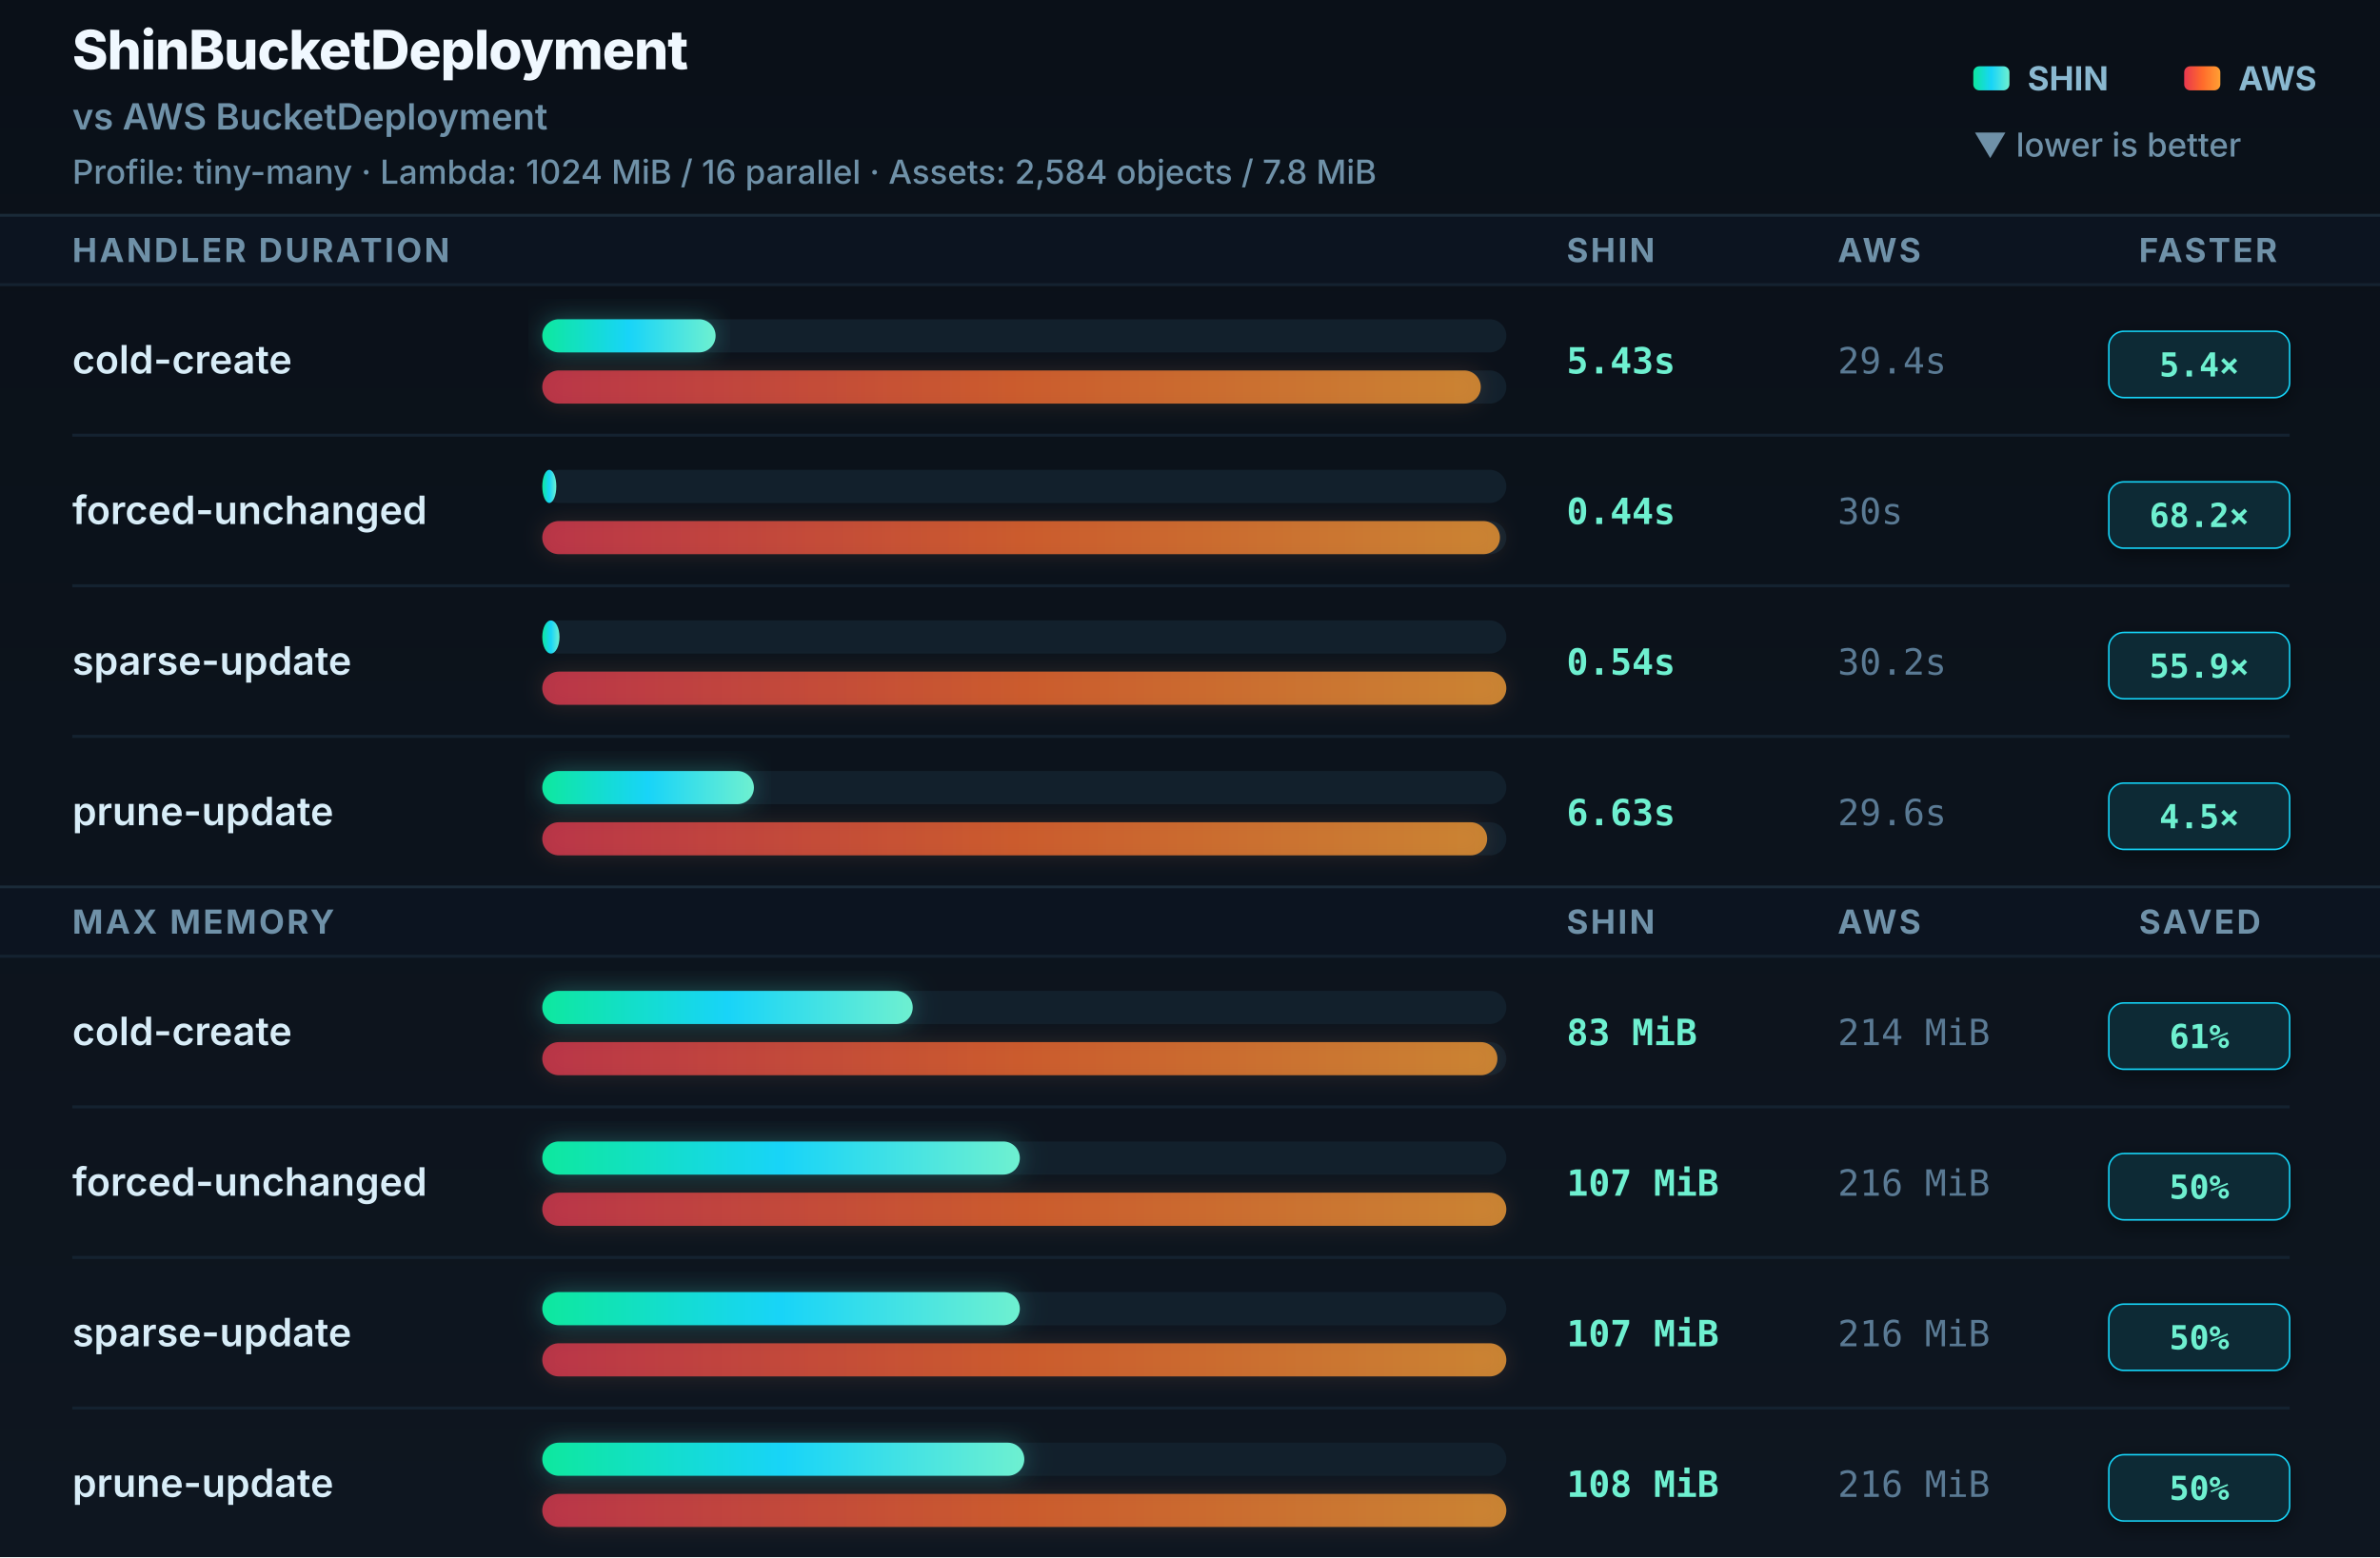
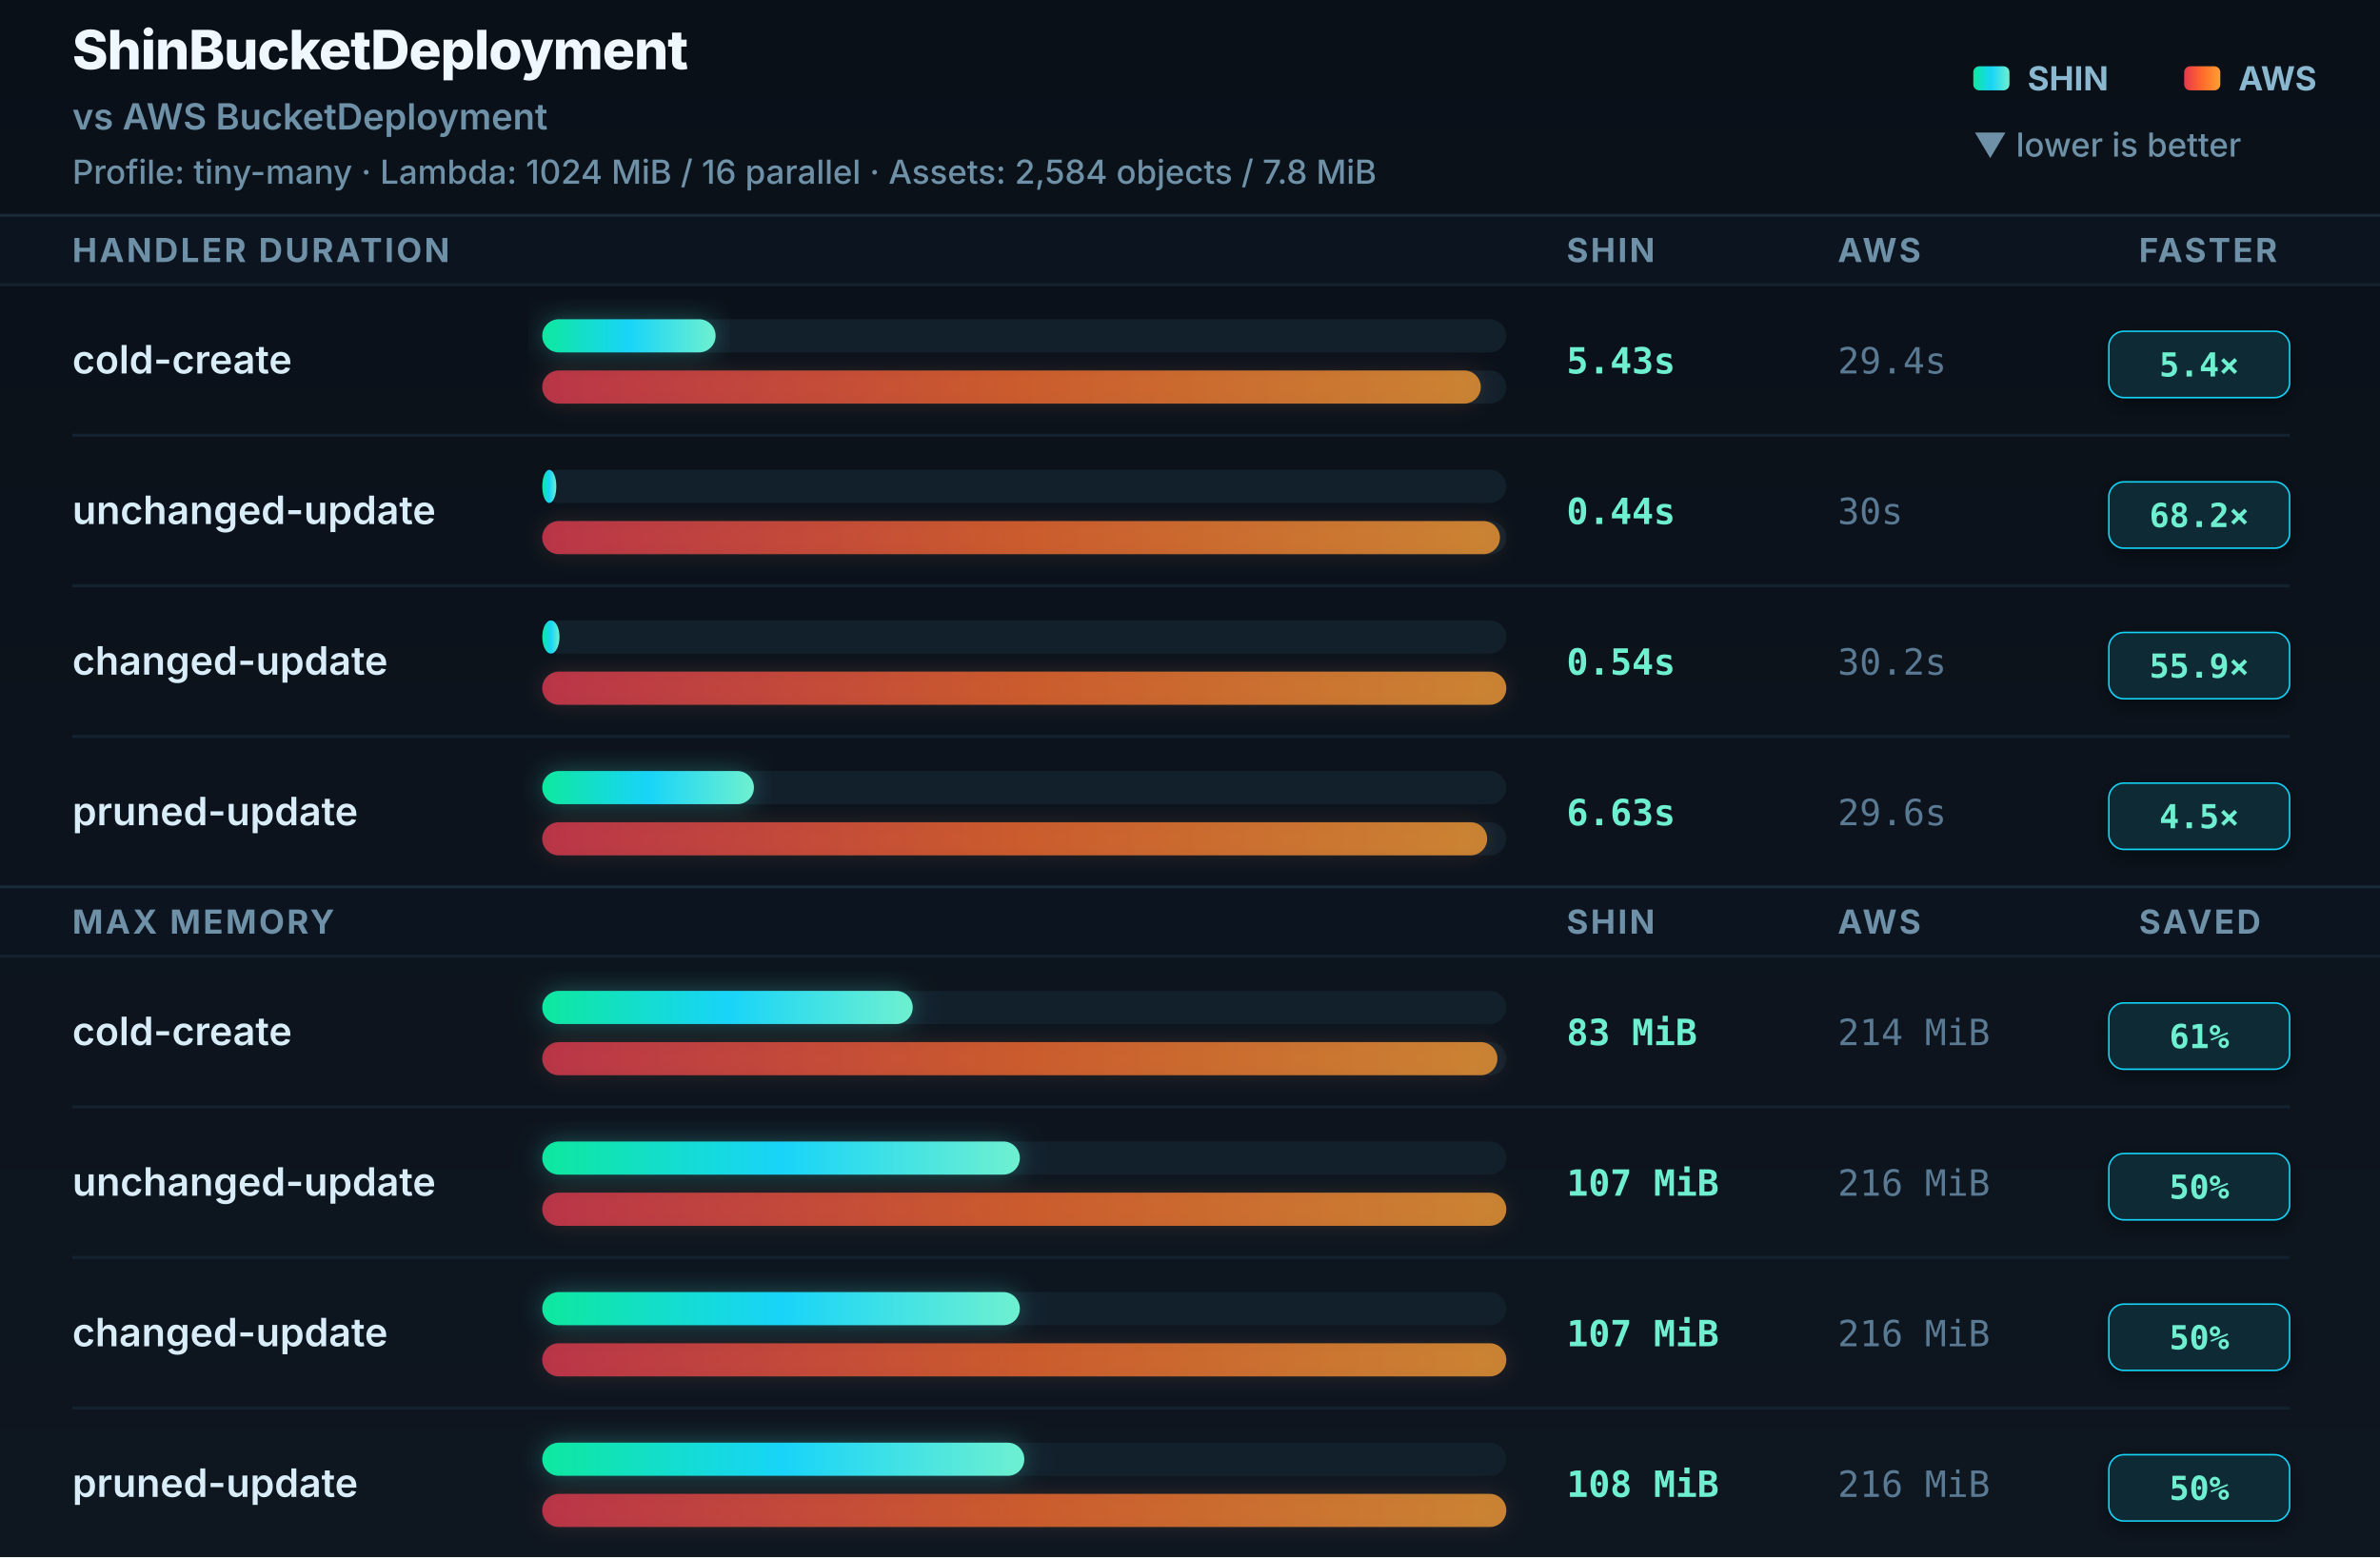
<svg xmlns="http://www.w3.org/2000/svg" width="790" height="517" viewBox="0 0 790 517" role="img" aria-labelledby="title desc">
  <defs>
    <linearGradient id="shin" x1="0" y1="0" x2="1" y2="0">
      <stop offset="0" stop-color="#0ee89e" />
      <stop offset="0.5" stop-color="#18d4f8" />
      <stop offset="1" stop-color="#6ef0d0" />
    </linearGradient>
    <linearGradient id="aws" x1="0" y1="0" x2="1" y2="0">
      <stop offset="0" stop-color="#e8384f" />
      <stop offset="0.5" stop-color="#ff6a2b" />
      <stop offset="1" stop-color="#ffa033" />
    </linearGradient>
    <linearGradient id="bgGrad" x1="0" y1="0" x2="0" y2="1">
      <stop offset="0" stop-color="#0a1018" />
      <stop offset="1" stop-color="#0e1620" />
    </linearGradient>
    <filter id="gS" x="-8%" y="-60%" width="116%" height="220%">
      <feGaussianBlur in="SourceGraphic" stdDeviation="4" />
      <feColorMatrix type="matrix" values="0 0 0 0 0.06 0 0 0 0 0.85 0 0 0 0 0.7 0 0 0 0.6 0" />
    </filter>
    <filter id="gA" x="-8%" y="-60%" width="116%" height="220%">
      <feGaussianBlur in="SourceGraphic" stdDeviation="3.5" />
      <feColorMatrix type="matrix" values="0 0 0 0 0.95 0 0 0 0 0.35 0 0 0 0 0.15 0 0 0 0.4 0" />
    </filter>
    <filter id="badgeShadow" x="-20%" y="-30%" width="140%" height="160%">
      <feDropShadow dx="0" dy="2" stdDeviation="3" flood-color="#000" flood-opacity="0.4" />
    </filter>
  </defs>
  <rect width="790" height="517" fill="url(#bgGrad)" />
  <text x="24" y="23" font-family="Inter, -apple-system, sans-serif" font-size="18" font-weight="800" fill="#f0f8ff" letter-spacing="-0.3">ShinBucketDeployment</text>
  <text x="24" y="43" font-family="Inter, -apple-system, sans-serif" font-size="12" font-weight="600" fill="#6f91a8">vs AWS BucketDeployment</text>
  <text x="24" y="61" font-family="Inter, -apple-system, sans-serif" font-size="11" font-weight="500" fill="#6f91a8">Profile: tiny-many · Lambda: 1024 MiB / 16 parallel · Assets: 2,584 objects / 7.8 MiB</text>
  <rect x="655" y="22" width="12" height="8" rx="2" fill="url(#shin)" />
  <text x="673" y="30" font-family="Inter, -apple-system, sans-serif" font-size="11" font-weight="700" fill="#8ab8d0">SHIN</text>
  <rect x="725" y="22" width="12" height="8" rx="2" fill="url(#aws)" />
  <text x="743" y="30" font-family="Inter, -apple-system, sans-serif" font-size="11" font-weight="700" fill="#8ab8d0">AWS</text>
  <text x="655" y="52" font-family="Inter, -apple-system, sans-serif" font-size="11" font-weight="500" fill="#6f91a8">▼ lower is better</text>
  <rect x="0" y="71" width="790" height="1" fill="#1a2a38" />
  <rect y="72" width="790" height="22" fill="#0c1420" />
  <text x="24" y="87" font-family="Inter, -apple-system, sans-serif" font-size="11" font-weight="700" fill="#6f91a8" letter-spacing="0.8">HANDLER DURATION</text>
  <text x="520" y="87" font-family="Inter, -apple-system, sans-serif" font-size="11" font-weight="700" fill="#6f91a8" letter-spacing="0.8">SHIN</text>
  <text x="610" y="87" font-family="Inter, -apple-system, sans-serif" font-size="11" font-weight="700" fill="#6f91a8" letter-spacing="0.8">AWS</text>
  <text x="710" y="87" font-family="Inter, -apple-system, sans-serif" font-size="11" font-weight="700" fill="#6f91a8" letter-spacing="0.8">FASTER</text>
  <rect x="0" y="94" width="790" height="1" fill="#142230" />
  <text x="24" y="124" font-family="Inter, -apple-system, sans-serif" font-size="13" font-weight="600" fill="#d8edf8">cold-create</text>
  <rect x="180" y="106" width="320" height="11" rx="5.5" fill="#12202c" />
  <rect x="180" y="106" width="57.536" height="11" rx="5.5" fill="url(#shin)" filter="url(#gS)" opacity="0.5" />
  <rect x="180" y="106" width="57.536" height="11" rx="5.5" fill="url(#shin)" />
  <rect x="180" y="123" width="320" height="11" rx="5.5" fill="#12202c" />
  <rect x="180" y="123" width="311.523" height="11" rx="5.5" fill="url(#aws)" filter="url(#gA)" opacity="0.35" />
  <rect x="180" y="123" width="311.523" height="11" rx="5.5" fill="url(#aws)" opacity="0.75" />
  <text x="520" y="124" font-family="JetBrains Mono, monospace" font-size="12" font-weight="700" fill="#6ef0d0">5.43s</text>
  <text x="610" y="124" font-family="JetBrains Mono, monospace" font-size="12" font-weight="400" fill="#5a7a94">29.4s</text>
  <rect x="700" y="110" width="60" height="22" rx="5" fill="#082b35" stroke="#18d4f8" stroke-width="0.5" filter="url(#badgeShadow)" />
  <text x="730" y="125" text-anchor="middle" font-family="JetBrains Mono, monospace" font-size="11" font-weight="800" fill="#6ef0d0">5.4×</text>
  <rect x="24" y="144" width="736" height="1" fill="#142230" />
-   <text x="24" y="174" font-family="Inter, -apple-system, sans-serif" font-size="13" font-weight="600" fill="#d8edf8">forced-unchanged</text>
+   <text x="24" y="174" font-family="Inter, -apple-system, sans-serif" font-size="13" font-weight="600" fill="#d8edf8">unchanged-update</text>
  <rect x="180" y="156" width="320" height="11" rx="5.5" fill="#12202c" />
  <rect x="180" y="156" width="4.662" height="11" rx="5.5" fill="url(#shin)" />
  <rect x="180" y="173" width="320" height="11" rx="5.5" fill="#12202c" />
  <rect x="180" y="173" width="317.881" height="11" rx="5.5" fill="url(#aws)" filter="url(#gA)" opacity="0.35" />
  <rect x="180" y="173" width="317.881" height="11" rx="5.5" fill="url(#aws)" opacity="0.75" />
  <text x="520" y="174" font-family="JetBrains Mono, monospace" font-size="12" font-weight="700" fill="#6ef0d0">0.44s</text>
  <text x="610" y="174" font-family="JetBrains Mono, monospace" font-size="12" font-weight="400" fill="#5a7a94">30s</text>
  <rect x="700" y="160" width="60" height="22" rx="5" fill="#082b35" stroke="#18d4f8" stroke-width="0.5" filter="url(#badgeShadow)" />
  <text x="730" y="175" text-anchor="middle" font-family="JetBrains Mono, monospace" font-size="11" font-weight="800" fill="#6ef0d0">68.2×</text>
  <rect x="24" y="194" width="736" height="1" fill="#142230" />
-   <text x="24" y="224" font-family="Inter, -apple-system, sans-serif" font-size="13" font-weight="600" fill="#d8edf8">sparse-update</text>
+   <text x="24" y="224" font-family="Inter, -apple-system, sans-serif" font-size="13" font-weight="600" fill="#d8edf8">changed-update</text>
  <rect x="180" y="206" width="320" height="11" rx="5.5" fill="#12202c" />
  <rect x="180" y="206" width="5.722" height="11" rx="5.5" fill="url(#shin)" />
  <rect x="180" y="223" width="320" height="11" rx="5.5" fill="#12202c" />
  <rect x="180" y="223" width="320" height="11" rx="5.5" fill="url(#aws)" filter="url(#gA)" opacity="0.35" />
  <rect x="180" y="223" width="320" height="11" rx="5.5" fill="url(#aws)" opacity="0.75" />
  <text x="520" y="224" font-family="JetBrains Mono, monospace" font-size="12" font-weight="700" fill="#6ef0d0">0.54s</text>
  <text x="610" y="224" font-family="JetBrains Mono, monospace" font-size="12" font-weight="400" fill="#5a7a94">30.2s</text>
  <rect x="700" y="210" width="60" height="22" rx="5" fill="#082b35" stroke="#18d4f8" stroke-width="0.5" filter="url(#badgeShadow)" />
  <text x="730" y="225" text-anchor="middle" font-family="JetBrains Mono, monospace" font-size="11" font-weight="800" fill="#6ef0d0">55.9×</text>
  <rect x="24" y="244" width="736" height="1" fill="#142230" />
-   <text x="24" y="274" font-family="Inter, -apple-system, sans-serif" font-size="13" font-weight="600" fill="#d8edf8">prune-update</text>
+   <text x="24" y="274" font-family="Inter, -apple-system, sans-serif" font-size="13" font-weight="600" fill="#d8edf8">pruned-update</text>
  <rect x="180" y="256" width="320" height="11" rx="5.5" fill="#12202c" />
  <rect x="180" y="256" width="70.252" height="11" rx="5.5" fill="url(#shin)" filter="url(#gS)" opacity="0.5" />
  <rect x="180" y="256" width="70.252" height="11" rx="5.5" fill="url(#shin)" />
  <rect x="180" y="273" width="320" height="11" rx="5.5" fill="#12202c" />
  <rect x="180" y="273" width="313.642" height="11" rx="5.5" fill="url(#aws)" filter="url(#gA)" opacity="0.35" />
  <rect x="180" y="273" width="313.642" height="11" rx="5.5" fill="url(#aws)" opacity="0.75" />
  <text x="520" y="274" font-family="JetBrains Mono, monospace" font-size="12" font-weight="700" fill="#6ef0d0">6.63s</text>
  <text x="610" y="274" font-family="JetBrains Mono, monospace" font-size="12" font-weight="400" fill="#5a7a94">29.6s</text>
  <rect x="700" y="260" width="60" height="22" rx="5" fill="#082b35" stroke="#18d4f8" stroke-width="0.5" filter="url(#badgeShadow)" />
  <text x="730" y="275" text-anchor="middle" font-family="JetBrains Mono, monospace" font-size="11" font-weight="800" fill="#6ef0d0">4.5×</text>
  <rect x="0" y="294" width="790" height="1" fill="#1a2a38" />
  <rect y="295" width="790" height="22" fill="#0c1420" />
  <text x="24" y="310" font-family="Inter, -apple-system, sans-serif" font-size="11" font-weight="700" fill="#6f91a8" letter-spacing="0.8">MAX MEMORY</text>
  <text x="520" y="310" font-family="Inter, -apple-system, sans-serif" font-size="11" font-weight="700" fill="#6f91a8" letter-spacing="0.8">SHIN</text>
  <text x="610" y="310" font-family="Inter, -apple-system, sans-serif" font-size="11" font-weight="700" fill="#6f91a8" letter-spacing="0.8">AWS</text>
  <text x="710" y="310" font-family="Inter, -apple-system, sans-serif" font-size="11" font-weight="700" fill="#6f91a8" letter-spacing="0.8">SAVED</text>
  <rect x="0" y="317" width="790" height="1" fill="#142230" />
  <text x="24" y="347" font-family="Inter, -apple-system, sans-serif" font-size="13" font-weight="600" fill="#d8edf8">cold-create</text>
  <rect x="180" y="329" width="320" height="11" rx="5.5" fill="#12202c" />
  <rect x="180" y="329" width="122.963" height="11" rx="5.5" fill="url(#shin)" filter="url(#gS)" opacity="0.5" />
  <rect x="180" y="329" width="122.963" height="11" rx="5.5" fill="url(#shin)" />
  <rect x="180" y="346" width="320" height="11" rx="5.5" fill="#12202c" />
  <rect x="180" y="346" width="317.037" height="11" rx="5.5" fill="url(#aws)" filter="url(#gA)" opacity="0.35" />
  <rect x="180" y="346" width="317.037" height="11" rx="5.5" fill="url(#aws)" opacity="0.75" />
  <text x="520" y="347" font-family="JetBrains Mono, monospace" font-size="12" font-weight="700" fill="#6ef0d0">83 MiB</text>
  <text x="610" y="347" font-family="JetBrains Mono, monospace" font-size="12" font-weight="400" fill="#5a7a94">214 MiB</text>
  <rect x="700" y="333" width="60" height="22" rx="5" fill="#082b35" stroke="#18d4f8" stroke-width="0.5" filter="url(#badgeShadow)" />
  <text x="730" y="348" text-anchor="middle" font-family="JetBrains Mono, monospace" font-size="11" font-weight="800" fill="#6ef0d0">61%</text>
  <rect x="24" y="367" width="736" height="1" fill="#142230" />
-   <text x="24" y="397" font-family="Inter, -apple-system, sans-serif" font-size="13" font-weight="600" fill="#d8edf8">forced-unchanged</text>
+   <text x="24" y="397" font-family="Inter, -apple-system, sans-serif" font-size="13" font-weight="600" fill="#d8edf8">unchanged-update</text>
  <rect x="180" y="379" width="320" height="11" rx="5.5" fill="#12202c" />
  <rect x="180" y="379" width="158.519" height="11" rx="5.5" fill="url(#shin)" filter="url(#gS)" opacity="0.5" />
  <rect x="180" y="379" width="158.519" height="11" rx="5.5" fill="url(#shin)" />
  <rect x="180" y="396" width="320" height="11" rx="5.5" fill="#12202c" />
  <rect x="180" y="396" width="320" height="11" rx="5.5" fill="url(#aws)" filter="url(#gA)" opacity="0.35" />
  <rect x="180" y="396" width="320" height="11" rx="5.5" fill="url(#aws)" opacity="0.75" />
  <text x="520" y="397" font-family="JetBrains Mono, monospace" font-size="12" font-weight="700" fill="#6ef0d0">107 MiB</text>
  <text x="610" y="397" font-family="JetBrains Mono, monospace" font-size="12" font-weight="400" fill="#5a7a94">216 MiB</text>
  <rect x="700" y="383" width="60" height="22" rx="5" fill="#082b35" stroke="#18d4f8" stroke-width="0.5" filter="url(#badgeShadow)" />
  <text x="730" y="398" text-anchor="middle" font-family="JetBrains Mono, monospace" font-size="11" font-weight="800" fill="#6ef0d0">50%</text>
  <rect x="24" y="417" width="736" height="1" fill="#142230" />
-   <text x="24" y="447" font-family="Inter, -apple-system, sans-serif" font-size="13" font-weight="600" fill="#d8edf8">sparse-update</text>
+   <text x="24" y="447" font-family="Inter, -apple-system, sans-serif" font-size="13" font-weight="600" fill="#d8edf8">changed-update</text>
  <rect x="180" y="429" width="320" height="11" rx="5.5" fill="#12202c" />
  <rect x="180" y="429" width="158.519" height="11" rx="5.5" fill="url(#shin)" filter="url(#gS)" opacity="0.5" />
  <rect x="180" y="429" width="158.519" height="11" rx="5.5" fill="url(#shin)" />
  <rect x="180" y="446" width="320" height="11" rx="5.5" fill="#12202c" />
  <rect x="180" y="446" width="320" height="11" rx="5.5" fill="url(#aws)" filter="url(#gA)" opacity="0.35" />
  <rect x="180" y="446" width="320" height="11" rx="5.5" fill="url(#aws)" opacity="0.75" />
  <text x="520" y="447" font-family="JetBrains Mono, monospace" font-size="12" font-weight="700" fill="#6ef0d0">107 MiB</text>
  <text x="610" y="447" font-family="JetBrains Mono, monospace" font-size="12" font-weight="400" fill="#5a7a94">216 MiB</text>
  <rect x="700" y="433" width="60" height="22" rx="5" fill="#082b35" stroke="#18d4f8" stroke-width="0.5" filter="url(#badgeShadow)" />
  <text x="730" y="448" text-anchor="middle" font-family="JetBrains Mono, monospace" font-size="11" font-weight="800" fill="#6ef0d0">50%</text>
  <rect x="24" y="467" width="736" height="1" fill="#142230" />
-   <text x="24" y="497" font-family="Inter, -apple-system, sans-serif" font-size="13" font-weight="600" fill="#d8edf8">prune-update</text>
+   <text x="24" y="497" font-family="Inter, -apple-system, sans-serif" font-size="13" font-weight="600" fill="#d8edf8">pruned-update</text>
  <rect x="180" y="479" width="320" height="11" rx="5.5" fill="#12202c" />
  <rect x="180" y="479" width="160" height="11" rx="5.5" fill="url(#shin)" filter="url(#gS)" opacity="0.5" />
  <rect x="180" y="479" width="160" height="11" rx="5.5" fill="url(#shin)" />
  <rect x="180" y="496" width="320" height="11" rx="5.5" fill="#12202c" />
  <rect x="180" y="496" width="320" height="11" rx="5.5" fill="url(#aws)" filter="url(#gA)" opacity="0.35" />
  <rect x="180" y="496" width="320" height="11" rx="5.5" fill="url(#aws)" opacity="0.75" />
  <text x="520" y="497" font-family="JetBrains Mono, monospace" font-size="12" font-weight="700" fill="#6ef0d0">108 MiB</text>
  <text x="610" y="497" font-family="JetBrains Mono, monospace" font-size="12" font-weight="400" fill="#5a7a94">216 MiB</text>
  <rect x="700" y="483" width="60" height="22" rx="5" fill="#082b35" stroke="#18d4f8" stroke-width="0.5" filter="url(#badgeShadow)" />
  <text x="730" y="498" text-anchor="middle" font-family="JetBrains Mono, monospace" font-size="11" font-weight="800" fill="#6ef0d0">50%</text>
</svg>
